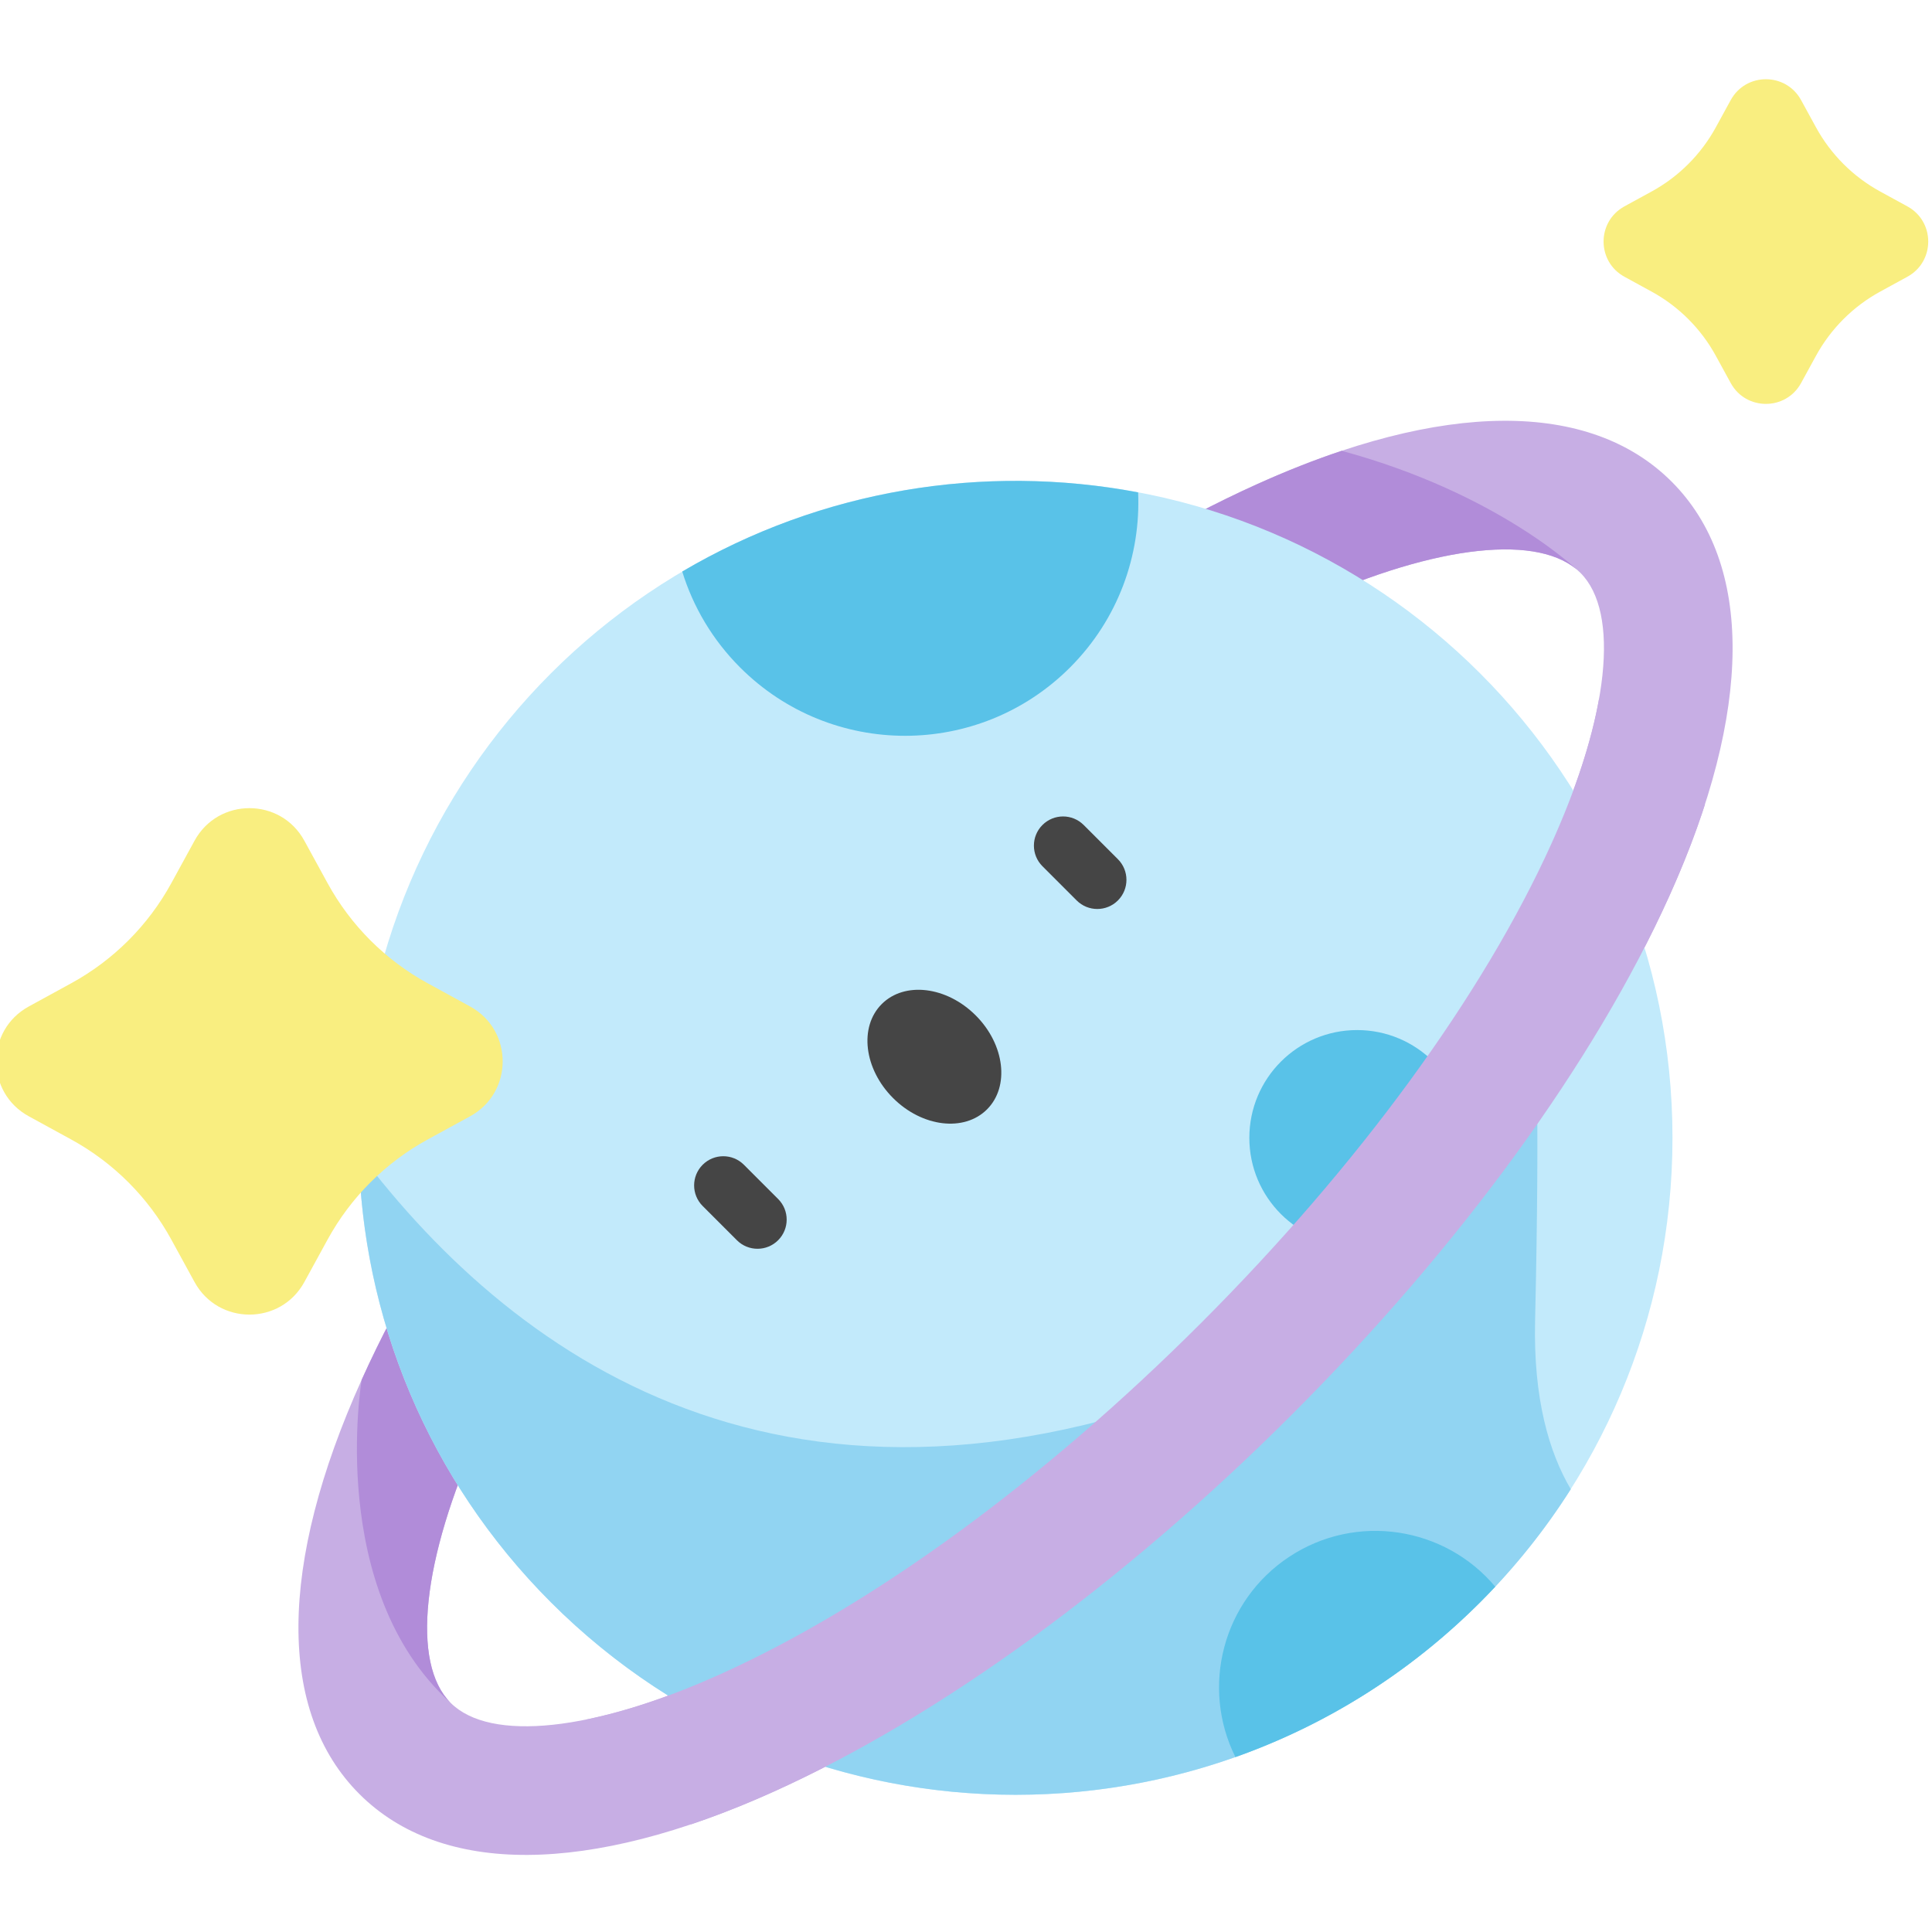
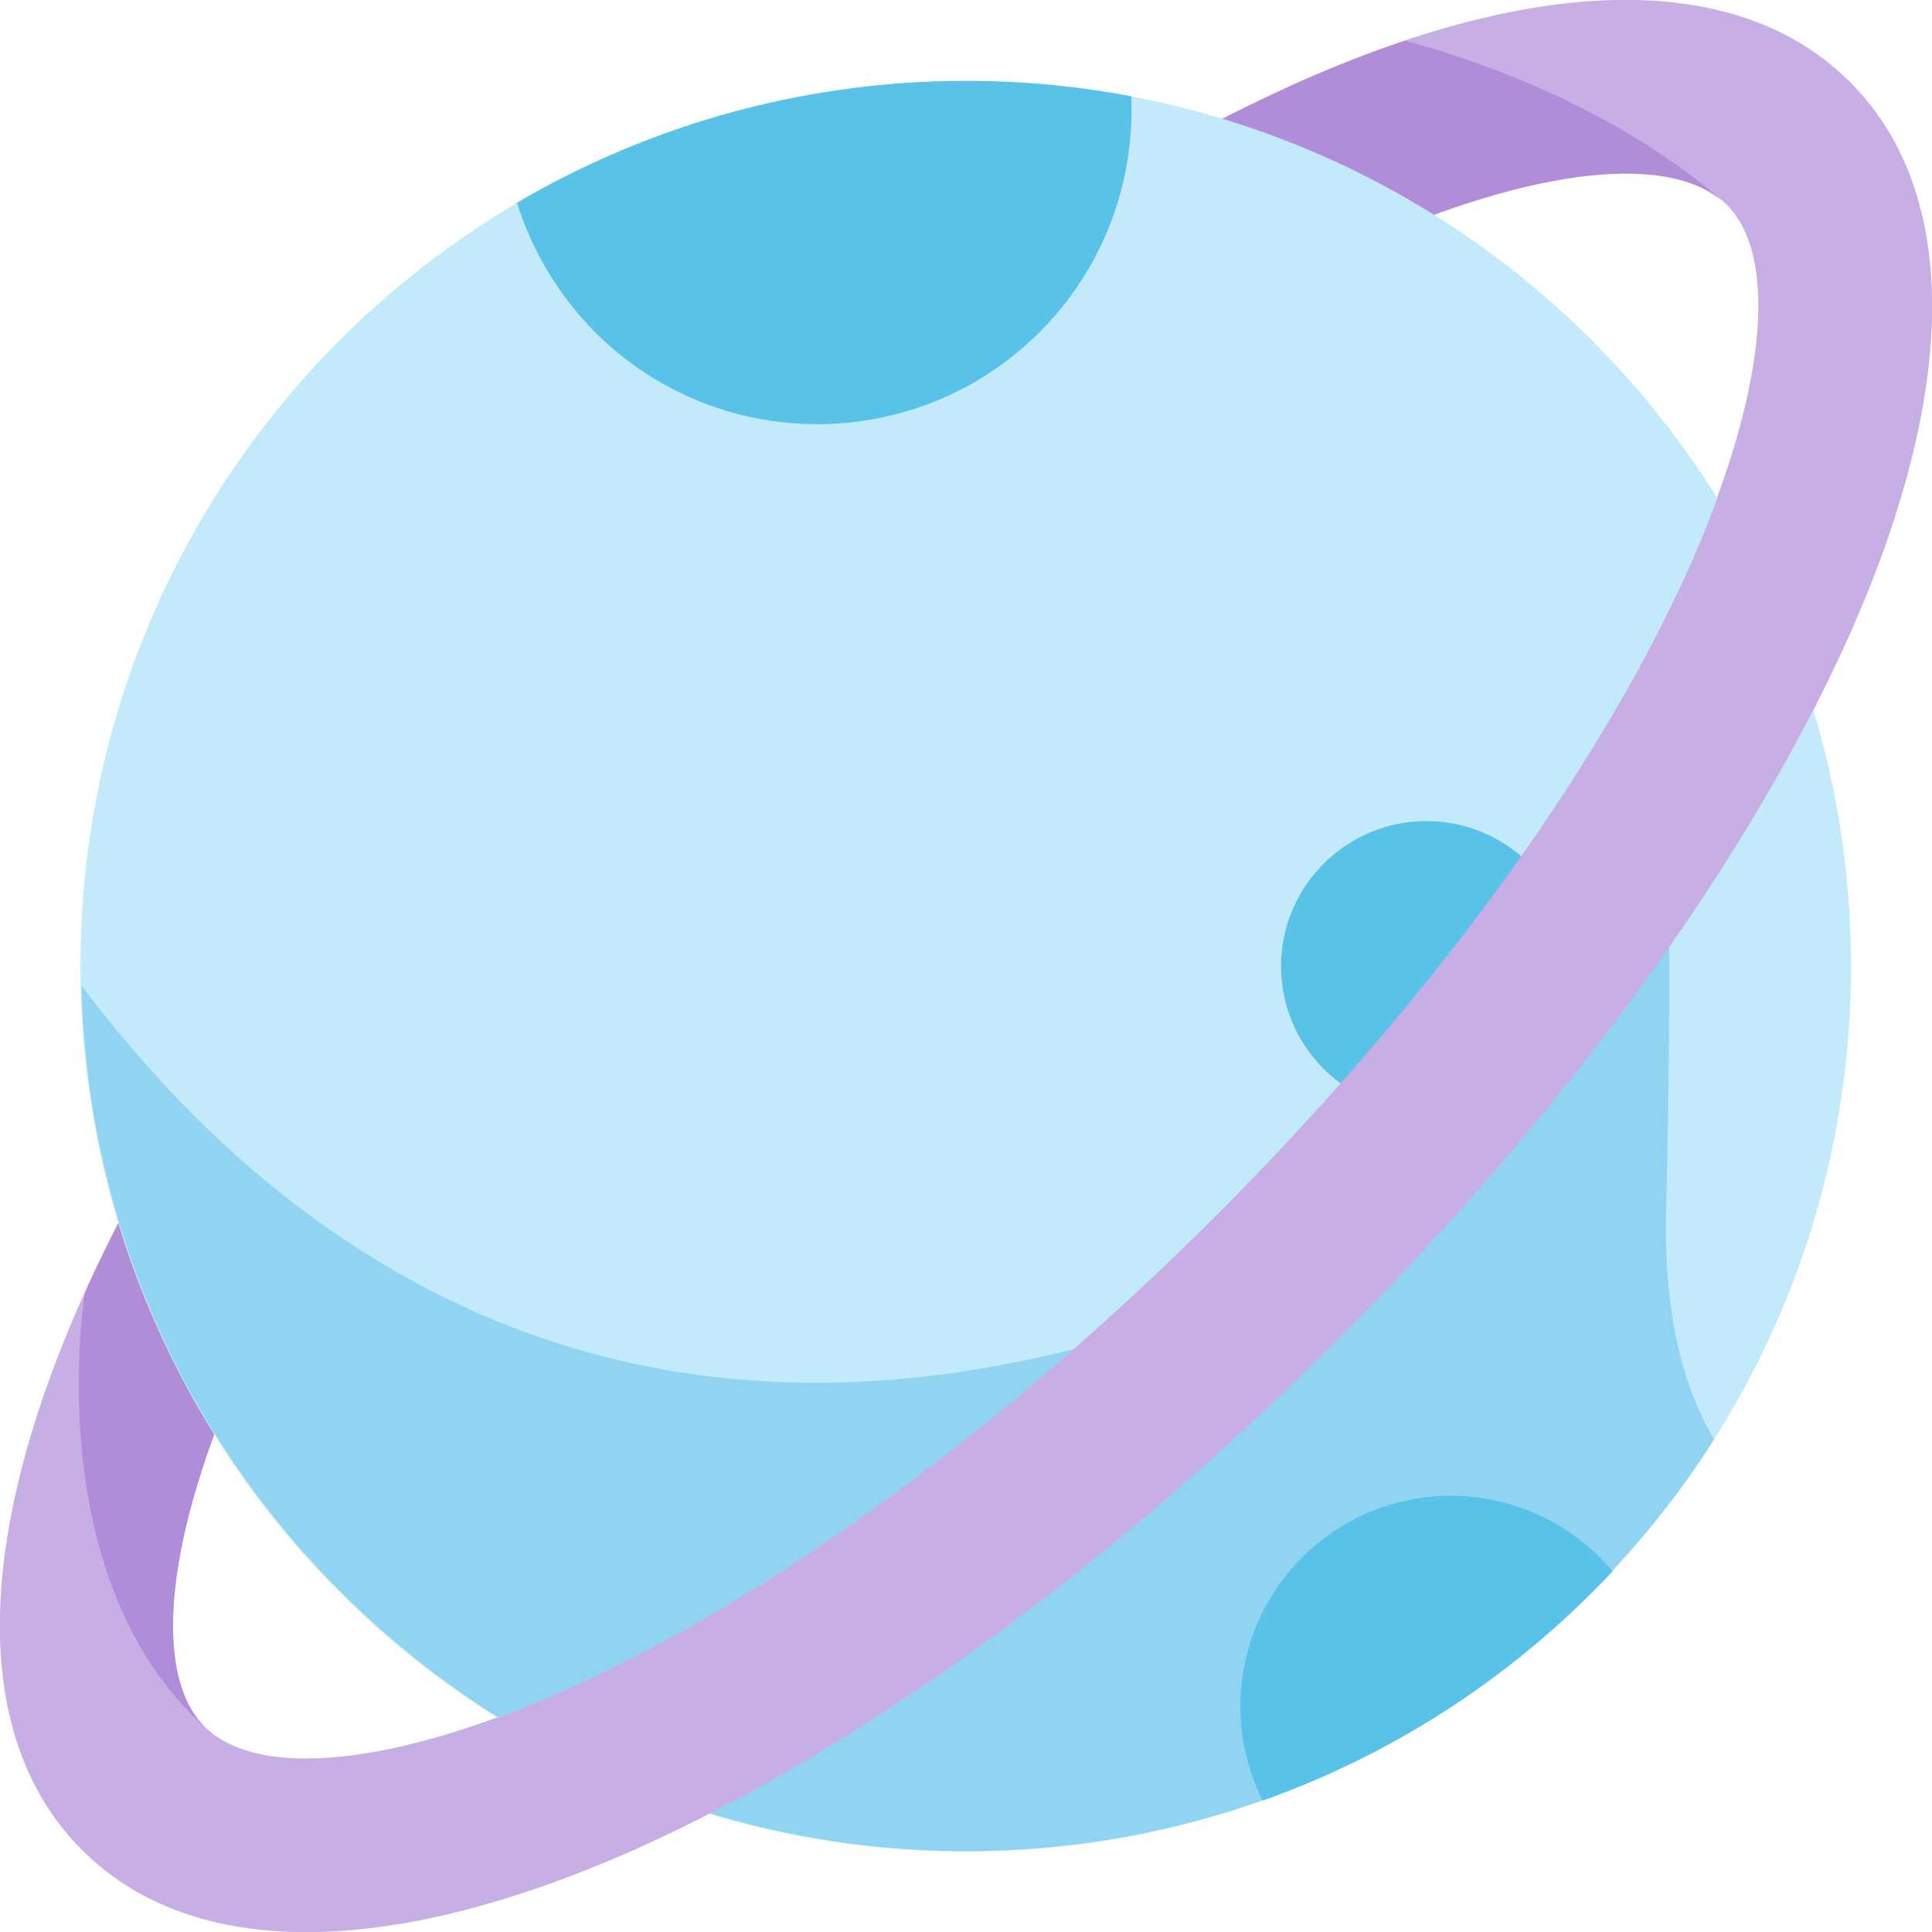
- <svg xmlns="http://www.w3.org/2000/svg" height="511pt" viewBox="1 -20 511.999 511" width="511pt">
-   <path d="m343.414 354.332c-44.641 44.645-93.438 80.152-137.395 99.98-49.062 22.133-88.051 22.352-109.785.617-21.734-21.73-21.516-60.723.617-109.785 19.828-43.957 55.336-92.75 99.98-137.395s93.438-80.152 137.395-99.98c49.062-22.133 88.051-22.352 109.785-.617s21.516 60.723-.617 109.785c-19.828 43.957-55.336 92.75-99.98 137.395zm-122.41-122.41c-41.793 41.793-74.816 86.996-92.988 127.281-15.18 33.648-18.094 61.066-7.609 71.555 10.488 10.488 37.906 7.57 71.555-7.605 40.285-18.172 85.488-51.199 127.281-92.992 41.793-41.793 74.82-86.996 92.992-127.281 15.176-33.648 18.094-61.066 7.605-71.555-10.488-10.484-37.906-7.57-71.555 7.605-40.285 18.172-85.488 51.199-127.281 92.992zm0 0" fill="#c7aee4" />
-   <path d="m120.406 430.758c.004.004.004.004 0 0-10.484-10.488-7.57-37.906 7.609-71.555 18.168-40.285 51.195-85.488 92.988-127.281 41.793-41.797 86.996-74.82 127.281-92.992 33.625-15.168 61.027-18.09 71.531-7.625-.426-.422-21.453-21-63.262-32.336-7.176 2.395-14.625 5.324-22.328 8.801-43.957 19.828-92.75 55.336-137.395 99.977-44.645 44.645-80.152 93.441-99.98 137.398 0 .004-9.496 55.727 23.555 85.613zm0 0" fill="#b18cd9" />
-   <path d="m444.223 281.039c0 96.156-77.945 174.102-174.098 174.102-96.156 0-174.102-77.945-174.102-174.102 0-96.152 77.945-174.098 174.102-174.098 96.152 0 174.098 77.945 174.098 174.098zm0 0" fill="#c2eafb" />
-   <path d="m393.23 404.148c9.285-9.281 17.297-19.348 24.043-29.992-5.715-9.691-9.938-23.875-9.461-44.57 1.375-59.785 0-78.543 0-78.543s-69.43 87.758-69.934 88.961c-123.746 55.207-199.707.766-241.812-55.113.953 43.262 17.938 86.242 50.953 119.258 67.988 67.988 178.223 67.988 246.211 0zm0 0" fill="#91d4f2" />
-   <path d="m389.211 281.039c0 15.777-12.785 28.566-28.562 28.566-15.773 0-28.562-12.789-28.562-28.566 0-15.773 12.789-28.562 28.562-28.562 15.777 0 28.562 12.789 28.562 28.562zm0 0" fill="#59c2e8" />
-   <path d="m424.773 164.641c-1.969 11.129-6.176 24.129-12.539 38.238-18.172 40.285-51.199 85.488-92.992 127.281-41.793 41.793-86.996 74.82-127.281 92.992-12.996 5.863-25.047 9.891-35.57 12.031l27.773 27.773c7.031-2.367 14.324-5.246 21.855-8.645 43.957-19.832 92.754-55.336 137.395-99.98 44.645-44.645 80.152-93.438 99.98-137.395 3.789-8.398 6.93-16.48 9.434-24.25zm0 0" fill="#c7aee4" />
-   <path d="m302.613 109.98c-40.875-7.727-83.984-.73-120.816 20.98 2.871 9.301 7.977 18.062 15.34 25.426 24.145 24.145 63.289 24.145 87.434 0 12.754-12.754 18.766-29.703 18.043-46.406zm0 0" fill="#59c2e8" />
-   <path d="m342.668 392.059c-17.688 11.676-23.5 34.586-14.27 53.086 23.676-8.391 45.895-22.059 64.84-41.004 1.367-1.367 2.707-2.75 4.02-4.152-13.359-15.922-36.828-19.656-54.59-7.93zm0 0" fill="#59c2e8" />
-   <path d="m81.652 202.293 6.148 11.234c6.129 11.211 15.344 20.426 26.551 26.555l11.238 6.148c11.5 6.289 11.5 22.805 0 29.094l-11.238 6.145c-11.207 6.129-20.422 15.344-26.551 26.555l-6.148 11.234c-6.289 11.5-22.805 11.5-29.094 0l-6.145-11.234c-6.129-11.211-15.344-20.426-26.555-26.555l-11.234-6.145c-11.5-6.289-11.5-22.805 0-29.094l11.234-6.148c11.211-6.129 20.426-15.344 26.555-26.555l6.145-11.234c6.289-11.5 22.805-11.5 29.094 0zm0 0" fill="#f9ee80" />
-   <path d="m478.305 6.027 3.941 7.203c3.93 7.188 9.836 13.094 17.02 17.023l7.203 3.938c7.375 4.031 7.375 14.621 0 18.652l-7.203 3.938c-7.184 3.93-13.09 9.836-17.02 17.023l-3.941 7.203c-4.031 7.371-14.617 7.371-18.648 0l-3.941-7.203c-3.926-7.188-9.836-13.094-17.02-17.023l-7.203-3.938c-7.371-4.035-7.371-14.621 0-18.652l7.203-3.938c7.184-3.93 13.094-9.84 17.02-17.023l3.941-7.203c4.031-7.371 14.617-7.371 18.648 0zm0 0" fill="#f9ee80" />
-   <g fill="#454545">
-     <path d="m297.258 218.129c-3.02 3.016-7.91 3.016-10.93 0l-9.07-9.07c-3.016-3.02-3.016-7.91 0-10.926 3.02-3.02 7.91-3.02 10.93 0l9.07 9.066c3.016 3.02 3.016 7.91 0 10.93zm0 0" />
-     <path d="m207.211 308.176c-3.016 3.016-7.91 3.016-10.926 0l-9.07-9.07c-3.02-3.02-3.02-7.91 0-10.93 3.016-3.016 7.91-3.016 10.926 0l9.07 9.07c3.02 3.02 3.02 7.91 0 10.93zm0 0" />
-     <path d="m259.57 248.59c-7.703-7.707-18.855-9.051-24.902-3.004-6.051 6.051-4.707 17.199 3 24.906 7.707 7.707 18.855 9.051 24.906 3 6.047-6.047 4.703-17.199-3.004-24.902zm0 0" />
-   </g>
+ <svg xmlns="http://www.w3.org/2000/svg" version="1.1" id="Layer_1" x="0px" y="0px" viewBox="0 0 379.3 379.3" style="enable-background:new 0 0 379.3 379.3;" xml:space="preserve">
+   <style type="text/css">
+ 	.st0{fill:#C7AEE4;}
+ 	.st1{fill:#B18CD9;}
+ 	.st2{fill:#C2EAFB;}
+ 	.st3{fill:#91D4F2;}
+ 	.st4{fill:#59C2E8;}
+ </style>
+   <path class="st0" d="M262.8,262.8c-44.6,44.6-93.3,80-137.1,99.8c-49,22.1-87.9,22.3-109.6,0.6c-21.7-21.7-21.5-60.6,0.6-109.6  c19.8-43.9,55.2-92.6,99.8-137.1s93.3-80,137.1-99.8c49-22.1,87.9-22.3,109.6-0.6s21.5,60.6-0.6,109.6  C342.8,169.6,307.4,218.3,262.8,262.8z M140.6,140.6c-41.7,41.7-74.7,86.8-92.8,127c-15.2,33.6-18.1,60.9-7.6,71.4  c10.5,10.5,37.8,7.6,71.4-7.6c40.2-18.1,85.3-51.1,127-92.8s74.7-86.8,92.8-127c15.1-33.6,18.1-60.9,7.6-71.4  c-10.5-10.5-37.8-7.6-71.4,7.6C227.5,66,182.3,98.9,140.6,140.6z" />
+   <path class="st1" d="M40.2,339.1C40.2,339.1,40.2,339.1,40.2,339.1c-10.5-10.5-7.6-37.8,7.6-71.4c18.1-40.2,51.1-85.3,92.8-127  c41.7-41.7,86.8-74.7,127-92.8c33.6-15.1,60.9-18.1,71.4-7.6c-0.4-0.4-21.4-21-63.1-32.3c-7.2,2.4-14.6,5.3-22.3,8.8  c-43.9,19.8-92.6,55.2-137.1,99.8c-44.6,44.6-80,93.3-99.8,137.1C16.7,253.6,7.3,309.3,40.2,339.1z" />
+   <path class="st2" d="M363.4,189.7c0,96-77.8,173.8-173.8,173.8c-96,0-173.8-77.8-173.8-173.8c0-96,77.8-173.8,173.8-173.8  C285.6,15.9,363.4,93.7,363.4,189.7z" />
+   <path class="st3" d="M312.5,312.5c9.3-9.3,17.3-19.3,24-29.9c-5.7-9.7-9.9-23.8-9.4-44.5c1.4-59.7,0-78.4,0-78.4  s-69.3,87.6-69.8,88.8c-123.5,55.1-199.3,0.8-241.3-55c1,43.2,17.9,86.1,50.9,119C134.7,380.4,244.7,380.4,312.5,312.5z" />
+   <path class="st4" d="M308.5,189.7c0,15.7-12.8,28.5-28.5,28.5c-15.7,0-28.5-12.8-28.5-28.5c0-15.7,12.8-28.5,28.5-28.5  C295.8,161.2,308.5,173.9,308.5,189.7z" />
+   <path class="st0" d="M344,73.5c-2,11.1-6.2,24.1-12.5,38.2c-18.1,40.2-51.1,85.3-92.8,127s-86.8,74.7-127,92.8  c-13,5.9-25,9.9-35.5,12l27.7,27.7c7-2.4,14.3-5.2,21.8-8.6c43.9-19.8,92.6-55.2,137.1-99.8c44.6-44.6,80-93.3,99.8-137.1  c3.8-8.4,6.9-16.4,9.4-24.2L344,73.5z" />
+   <path class="st4" d="M222.1,18.9c-40.8-7.7-83.8-0.7-120.6,20.9c2.9,9.3,8,18,15.3,25.4c24.1,24.1,63.2,24.1,87.3,0  C216.8,52.5,222.8,35.6,222.1,18.9z" />
+   <path class="st4" d="M262.1,300.5c-17.7,11.7-23.5,34.5-14.2,53c23.6-8.4,45.8-22,64.7-40.9c1.4-1.4,2.7-2.7,4-4.1  C303.2,292.5,279.8,288.8,262.1,300.5z" />
</svg>
